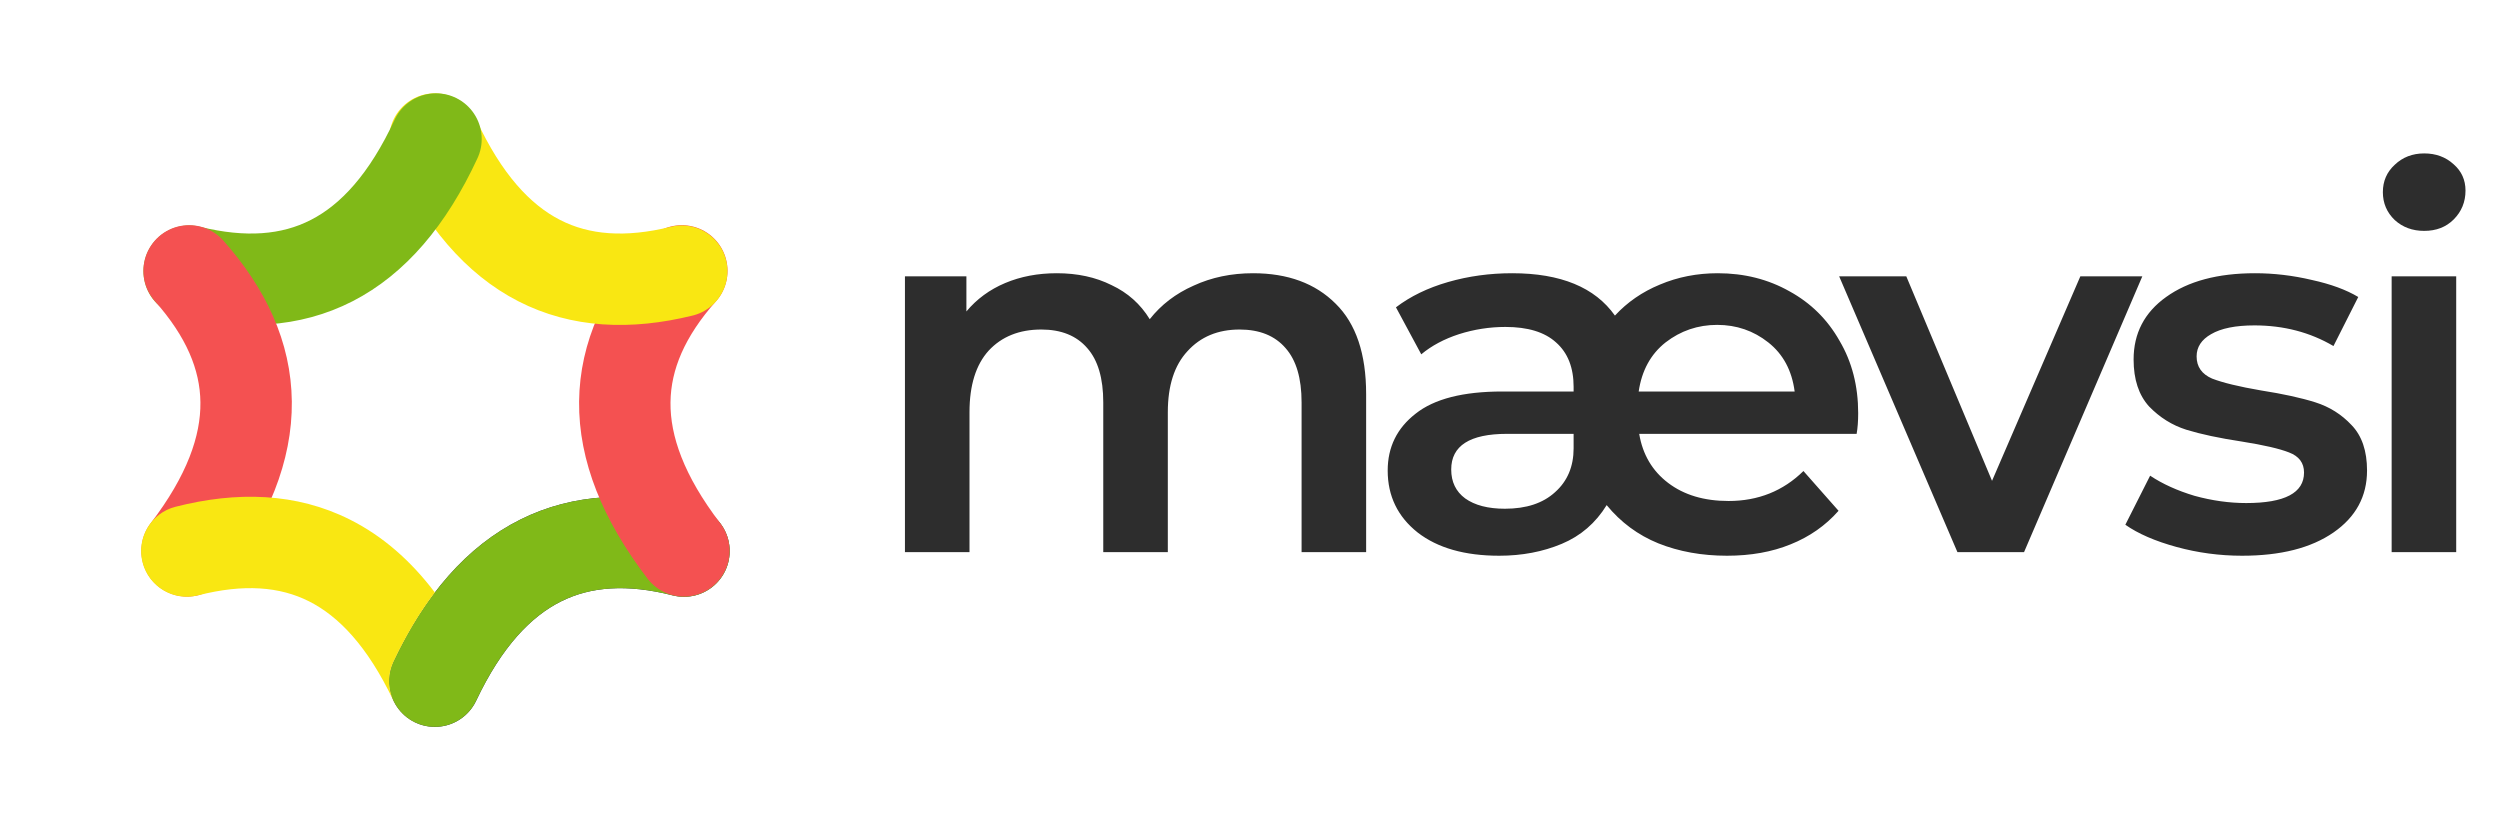
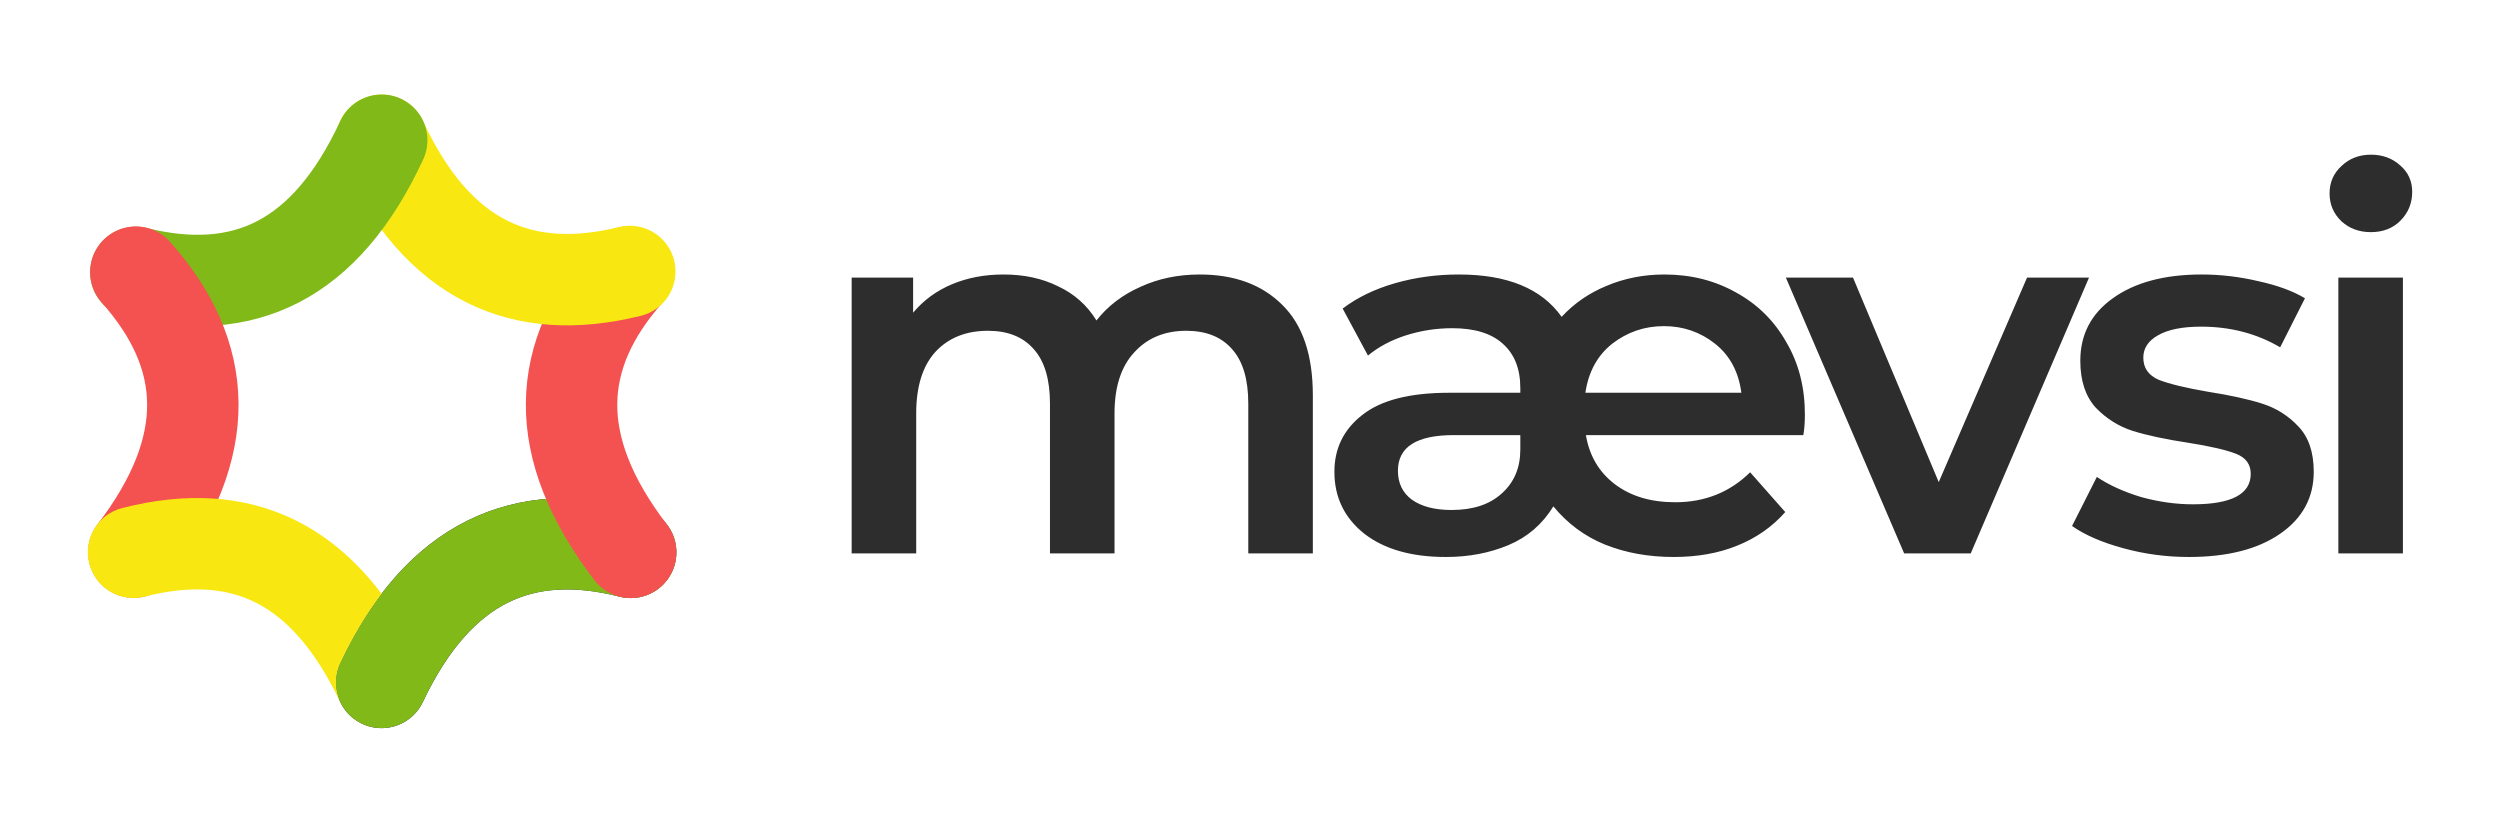
<svg xmlns="http://www.w3.org/2000/svg" width="547" height="180" viewBox="0 0 547 180" fill="none">
-   <path d="M149.653 120.58C126.197 114.593 107.683 122.559 95.143 149.038" stroke="#282655" stroke-width="20" stroke-linecap="round" />
-   <path fill-rule="evenodd" clip-rule="evenodd" d="M159.343 123.053C160.708 117.701 157.477 112.256 152.126 110.89C138.738 107.474 125.661 107.79 113.841 113.686C102.104 119.54 92.998 130.203 86.105 144.758C83.741 149.75 85.871 155.712 90.862 158.076C95.854 160.44 101.817 158.31 104.18 153.318C109.827 141.394 116.248 134.835 122.768 131.583C129.203 128.373 137.112 127.7 147.18 130.269C152.532 131.635 157.977 128.404 159.343 123.053Z" fill="#80B918" />
-   <path d="M149.183 59.265C133.112 77.369 131.835 97.249 149.623 120.53" stroke="#F45151" stroke-width="20" stroke-linecap="round" />
-   <path d="M149.169 59.33C125.665 65.124 107.475 57 95.152 30.419" stroke="#F9E712" stroke-width="20" stroke-linecap="round" />
-   <path d="M41.382 59.33C64.886 65.124 83.075 57 95.399 30.419" stroke="#80B918" stroke-width="20" stroke-linecap="round" />
-   <path d="M41.376 59.265C57.447 77.369 58.724 97.249 40.936 120.53" stroke="#F45151" stroke-width="20" stroke-linecap="round" />
-   <path fill-rule="evenodd" clip-rule="evenodd" d="M38.4 110.881C33.048 112.246 29.817 117.691 31.183 123.043C32.549 128.394 37.994 131.625 43.345 130.259C53.42 127.688 61.248 128.371 67.601 131.565C74.051 134.807 80.423 141.361 86.086 153.319C87.907 157.164 91.862 159.311 95.865 159.014C94.199 159.136 92.48 158.842 90.862 158.076C85.871 155.712 83.741 149.75 86.105 144.758C88.778 139.114 91.783 134.055 95.146 129.635C89.873 122.671 83.724 117.284 76.583 113.695C64.809 107.777 51.781 107.465 38.4 110.881Z" fill="#F9E712" />
-   <path d="M274.164 59.783C281.773 59.783 287.8 62.006 292.244 66.451C296.689 70.82 298.911 77.412 298.911 86.225V120.803H284.786V88.034C284.786 82.76 283.619 78.805 281.283 76.168C278.948 73.457 275.596 72.1 271.226 72.1C266.48 72.1 262.676 73.683 259.813 76.847C256.951 79.935 255.519 84.38 255.519 90.18V120.803H241.394V88.034C241.394 82.76 240.227 78.805 237.891 76.168C235.556 73.457 232.204 72.1 227.834 72.1C223.013 72.1 219.171 73.645 216.308 76.734C213.521 79.822 212.127 84.305 212.127 90.18V120.803H198.002V60.462H211.449V68.145C213.709 65.433 216.534 63.362 219.924 61.931C223.314 60.499 227.081 59.783 231.224 59.783C235.744 59.783 239.737 60.65 243.202 62.383C246.743 64.04 249.53 66.526 251.564 69.841C254.05 66.677 257.252 64.228 261.169 62.495C265.087 60.688 269.418 59.783 274.164 59.783ZM406.57 90.406C406.57 92.139 406.457 93.646 406.231 94.927H358.658C359.412 99.447 361.521 103.025 364.986 105.661C368.452 108.298 372.859 109.616 378.207 109.616C384.686 109.616 390.148 107.432 394.592 103.062L402.276 111.763C399.414 115.003 395.911 117.451 391.767 119.108C387.699 120.766 383.066 121.594 377.868 121.594C372.369 121.594 367.359 120.69 362.839 118.882C358.395 117.074 354.628 114.287 351.539 110.52C349.129 114.438 345.852 117.263 341.708 118.995C337.565 120.728 333.007 121.594 328.035 121.594C320.502 121.594 314.551 119.899 310.181 116.509C305.812 113.044 303.627 108.524 303.627 102.949C303.627 97.827 305.661 93.683 309.729 90.519C313.797 87.28 320.125 85.66 328.713 85.66H344.307V84.644C344.307 80.425 343.027 77.186 340.465 74.925C337.979 72.665 334.288 71.535 329.391 71.535C325.926 71.535 322.536 72.063 319.221 73.118C315.982 74.172 313.232 75.641 310.972 77.525L305.435 67.242C308.599 64.831 312.404 62.985 316.848 61.705C321.293 60.424 325.964 59.783 330.86 59.783C341.482 59.783 348.978 62.872 353.347 69.049C356.059 66.112 359.336 63.852 363.178 62.27C367.096 60.612 371.314 59.783 375.834 59.783C381.635 59.783 386.871 61.102 391.541 63.739C396.212 66.3 399.866 69.916 402.502 74.587C405.214 79.182 406.57 84.455 406.57 90.406ZM375.721 71.084C371.503 71.084 367.736 72.364 364.421 74.925C361.182 77.487 359.223 81.065 358.545 85.66H392.671C392.069 81.065 390.148 77.487 386.908 74.925C383.669 72.364 379.94 71.084 375.721 71.084ZM329.278 111.311C333.949 111.311 337.603 110.106 340.239 107.695C342.951 105.285 344.307 102.083 344.307 98.091V94.927H329.73C321.594 94.927 317.526 97.525 317.526 102.723C317.526 105.435 318.543 107.545 320.577 109.051C322.687 110.558 325.587 111.311 329.278 111.311ZM468.739 60.462L442.862 120.803H428.285L402.408 60.462H417.098L435.856 105.209L455.179 60.462H468.739ZM490.562 121.594C485.665 121.594 480.882 120.954 476.211 119.673C471.54 118.393 467.811 116.773 465.024 114.814L470.448 104.079C473.16 105.887 476.399 107.356 480.166 108.486C484.008 109.541 487.775 110.068 491.466 110.068C499.903 110.068 504.122 107.846 504.122 103.401C504.122 101.292 503.03 99.823 500.845 98.995C498.736 98.166 495.308 97.375 490.562 96.621C485.59 95.868 481.522 95.002 478.358 94.022C475.269 93.043 472.557 91.348 470.222 88.938C467.962 86.451 466.832 83.024 466.832 78.654C466.832 72.929 469.205 68.371 473.951 64.981C478.772 61.516 485.251 59.783 493.387 59.783C497.53 59.783 501.674 60.273 505.817 61.252C509.96 62.157 513.35 63.4 515.987 64.981L510.563 75.716C505.44 72.703 499.677 71.197 493.274 71.197C489.131 71.197 485.967 71.837 483.782 73.118C481.673 74.323 480.618 75.942 480.618 77.977C480.618 80.237 481.748 81.856 484.008 82.835C486.343 83.74 489.922 84.606 494.743 85.434C499.564 86.188 503.519 87.054 506.608 88.034C509.697 89.013 512.333 90.67 514.518 93.005C516.778 95.341 517.908 98.656 517.908 102.949C517.908 108.599 515.46 113.119 510.563 116.509C505.666 119.899 498.999 121.594 490.562 121.594ZM523.292 60.462H537.417V120.803H523.292V60.462ZM530.411 50.517C527.85 50.517 525.703 49.727 523.97 48.145C522.238 46.487 521.371 44.453 521.371 42.042C521.371 39.632 522.238 37.636 523.97 36.053C525.703 34.396 527.85 33.568 530.411 33.568C532.973 33.568 535.12 34.358 536.852 35.941C538.585 37.447 539.451 39.368 539.451 41.703C539.451 44.19 538.585 46.299 536.852 48.032C535.195 49.689 533.048 50.517 530.411 50.517Z" fill="#2D2D2D" />
+   <path d="m 137.992,120.856 c -23.456,-5.987 -41.97,1.979 -54.51,28.458" stroke="#282655" stroke-width="20" stroke-linecap="round" />
+   <path fill-rule="evenodd" clip-rule="evenodd" d="m 147.682,123.329 c 1.365,-5.352 -1.866,-10.797 -7.217,-12.163 -13.388,-3.416 -26.465,-3.1 -38.285,2.796 -11.737,5.854 -20.843,16.517 -27.736,31.072 -2.364,4.992 -0.234,10.954 4.758,13.318 4.991,2.364 10.954,0.234 13.318,-4.758 5.647,-11.924 12.068,-18.483 18.588,-21.735 6.435,-3.21 14.344,-3.883 24.412,-1.314 5.352,1.366 10.797,-1.865 12.163,-7.216 z" fill="#80B918" />
+   <path d="m 137.522,59.541 c -16.071,18.105 -17.318,38.035 0.47,61.315" stroke="#F45151" stroke-width="20" stroke-linecap="round" />
+   <path d="m 137.801,59.399 c -23.504,5.795 -41.987,-2.123 -54.31,-28.704" stroke="#F9E712" stroke-width="20" stroke-linecap="round" />
+   <path d="m 29.721,59.605 c 23.504,5.795 41.475,-2.341 53.799,-28.922" stroke="#80B918" stroke-width="20" stroke-linecap="round" />
+   <path d="m 29.715,59.541 c 16.07,18.105 17.348,37.984 -0.44,61.265" stroke="#F45151" stroke-width="20" stroke-linecap="round" />
+   <path fill-rule="evenodd" clip-rule="evenodd" d="m 26.739,111.157 c -5.351,1.365 -8.582,6.81 -7.217,12.162 1.366,5.351 6.811,8.582 12.162,7.216 10.075,-2.571 17.902,-1.888 24.255,1.306 6.45,3.242 12.822,9.796 18.485,21.754 1.821,3.845 5.777,5.992 9.779,5.695 -1.666,0.122 -3.385,-0.172 -5.003,-0.938 -4.991,-2.364 -7.122,-8.326 -4.758,-13.318 2.673,-5.644 5.678,-10.703 9.041,-15.123 -5.273,-6.964 -11.422,-12.351 -18.563,-15.94 -11.773,-5.918 -24.801,-6.23 -38.183,-2.814 z" fill="#F9E712" />
+   <path d="m 262.503,60.059 c 7.609,0 13.636,2.222 18.08,6.667 4.445,4.369 6.667,10.961 6.667,19.775 V 121.079 h -14.125 V 88.309 c 0,-5.273 -1.167,-9.228 -3.503,-11.865 -2.335,-2.712 -5.687,-4.068 -10.057,-4.068 -4.746,0 -8.55,1.582 -11.413,4.746 -2.862,3.089 -4.294,7.533 -4.294,13.334 V 121.079 h -14.125 V 88.309 c 0,-5.273 -1.167,-9.228 -3.503,-11.865 -2.335,-2.712 -5.687,-4.068 -10.057,-4.068 -4.821,0 -8.663,1.544 -11.526,4.633 -2.787,3.089 -4.181,7.571 -4.181,13.447 V 121.079 h -14.125 V 60.737 h 13.447 v 7.684 c 2.26,-2.712 5.085,-4.784 8.475,-6.215 3.39,-1.431 7.157,-2.147 11.3,-2.147 4.52,0 8.513,0.866 11.978,2.599 3.541,1.657 6.328,4.143 8.362,7.458 2.486,-3.164 5.688,-5.612 9.605,-7.345 3.918,-1.808 8.249,-2.712 12.995,-2.712 z m 132.406,30.623 c 0,1.733 -0.113,3.239 -0.339,4.52 h -47.573 c 0.754,4.52 2.863,8.098 6.328,10.734 3.466,2.637 7.873,3.955 13.221,3.955 6.479,0 11.941,-2.184 16.385,-6.554 l 7.684,8.701 c -2.862,3.24 -6.365,5.688 -10.509,7.345 -4.068,1.658 -8.701,2.486 -13.899,2.486 -5.499,0 -10.509,-0.904 -15.029,-2.712 -4.444,-1.808 -8.211,-4.595 -11.3,-8.362 -2.41,3.918 -5.687,6.743 -9.831,8.475 -4.143,1.733 -8.701,2.599 -13.673,2.599 -7.533,0 -13.484,-1.695 -17.854,-5.085 -4.369,-3.465 -6.554,-7.985 -6.554,-13.56 0,-5.122 2.034,-9.265 6.102,-12.429 4.068,-3.239 10.396,-4.859 18.984,-4.859 h 15.594 v -1.017 c 0,-4.219 -1.28,-7.458 -3.842,-9.718 -2.486,-2.26 -6.177,-3.39 -11.074,-3.39 -3.465,0 -6.855,0.527 -10.17,1.582 -3.239,1.055 -5.989,2.524 -8.249,4.407 l -5.537,-10.283 c 3.164,-2.411 6.969,-4.256 11.413,-5.537 4.445,-1.281 9.116,-1.921 14.012,-1.921 10.622,0 18.118,3.089 22.487,9.266 2.712,-2.938 5.989,-5.198 9.831,-6.78 3.918,-1.657 8.136,-2.486 12.656,-2.486 5.801,0 11.037,1.318 15.707,3.955 4.671,2.561 8.325,6.177 10.961,10.848 2.712,4.595 4.068,9.869 4.068,15.82 z m -30.849,-19.323 c -4.218,0 -7.985,1.281 -11.3,3.842 -3.239,2.561 -5.198,6.14 -5.876,10.735 h 34.126 c -0.602,-4.595 -2.523,-8.174 -5.763,-10.735 -3.239,-2.561 -6.968,-3.842 -11.187,-3.842 z m -46.443,40.227 c 4.671,0 8.325,-1.205 10.961,-3.616 2.712,-2.41 4.068,-5.612 4.068,-9.604 v -3.164 h -14.577 c -8.136,0 -12.204,2.599 -12.204,7.796 0,2.712 1.017,4.822 3.051,6.328 2.11,1.507 5.01,2.26 8.701,2.26 z m 139.461,-50.849 -25.877,60.341 h -14.577 l -25.877,-60.341 h 14.69 l 18.758,44.747 19.323,-44.747 z m 21.823,61.132 c -4.897,0 -9.68,-0.64 -14.351,-1.921 -4.671,-1.28 -8.4,-2.9 -11.187,-4.859 l 5.424,-10.735 c 2.712,1.808 5.951,3.277 9.718,4.407 3.842,1.055 7.609,1.582 11.3,1.582 8.437,0 12.656,-2.222 12.656,-6.667 0,-2.109 -1.092,-3.578 -3.277,-4.406 -2.109,-0.829 -5.537,-1.62 -10.283,-2.373 -4.972,-0.753 -9.04,-1.62 -12.204,-2.599 -3.089,-0.979 -5.801,-2.674 -8.136,-5.085 -2.26,-2.486 -3.39,-5.914 -3.39,-10.283 0,-5.725 2.373,-10.283 7.119,-13.673 4.821,-3.465 11.3,-5.198 19.436,-5.198 4.143,0 8.287,0.49 12.43,1.469 4.143,0.904 7.533,2.147 10.17,3.729 l -5.424,10.735 c -5.123,-3.013 -10.886,-4.52 -17.289,-4.52 -4.143,0 -7.307,0.64 -9.492,1.921 -2.109,1.205 -3.164,2.825 -3.164,4.859 0,2.26 1.13,3.88 3.39,4.859 2.335,0.904 5.914,1.77 10.735,2.599 4.821,0.753 8.776,1.62 11.865,2.599 3.089,0.979 5.725,2.637 7.91,4.972 2.26,2.335 3.39,5.65 3.39,9.943 0,5.65 -2.448,10.17 -7.345,13.56 -4.897,3.39 -11.564,5.085 -20.001,5.085 z m 32.73,-61.132 h 14.125 V 121.079 h -14.125 z m 7.119,-9.944 c -2.561,0 -4.708,-0.791 -6.441,-2.373 -1.732,-1.657 -2.599,-3.691 -2.599,-6.102 0,-2.411 0.867,-4.407 2.599,-5.989 1.733,-1.657 3.88,-2.486 6.441,-2.486 2.562,0 4.709,0.791 6.441,2.373 1.733,1.507 2.599,3.428 2.599,5.763 0,2.486 -0.866,4.595 -2.599,6.328 -1.657,1.657 -3.804,2.486 -6.441,2.486 z" fill="#2D2D2D" />
</svg>
